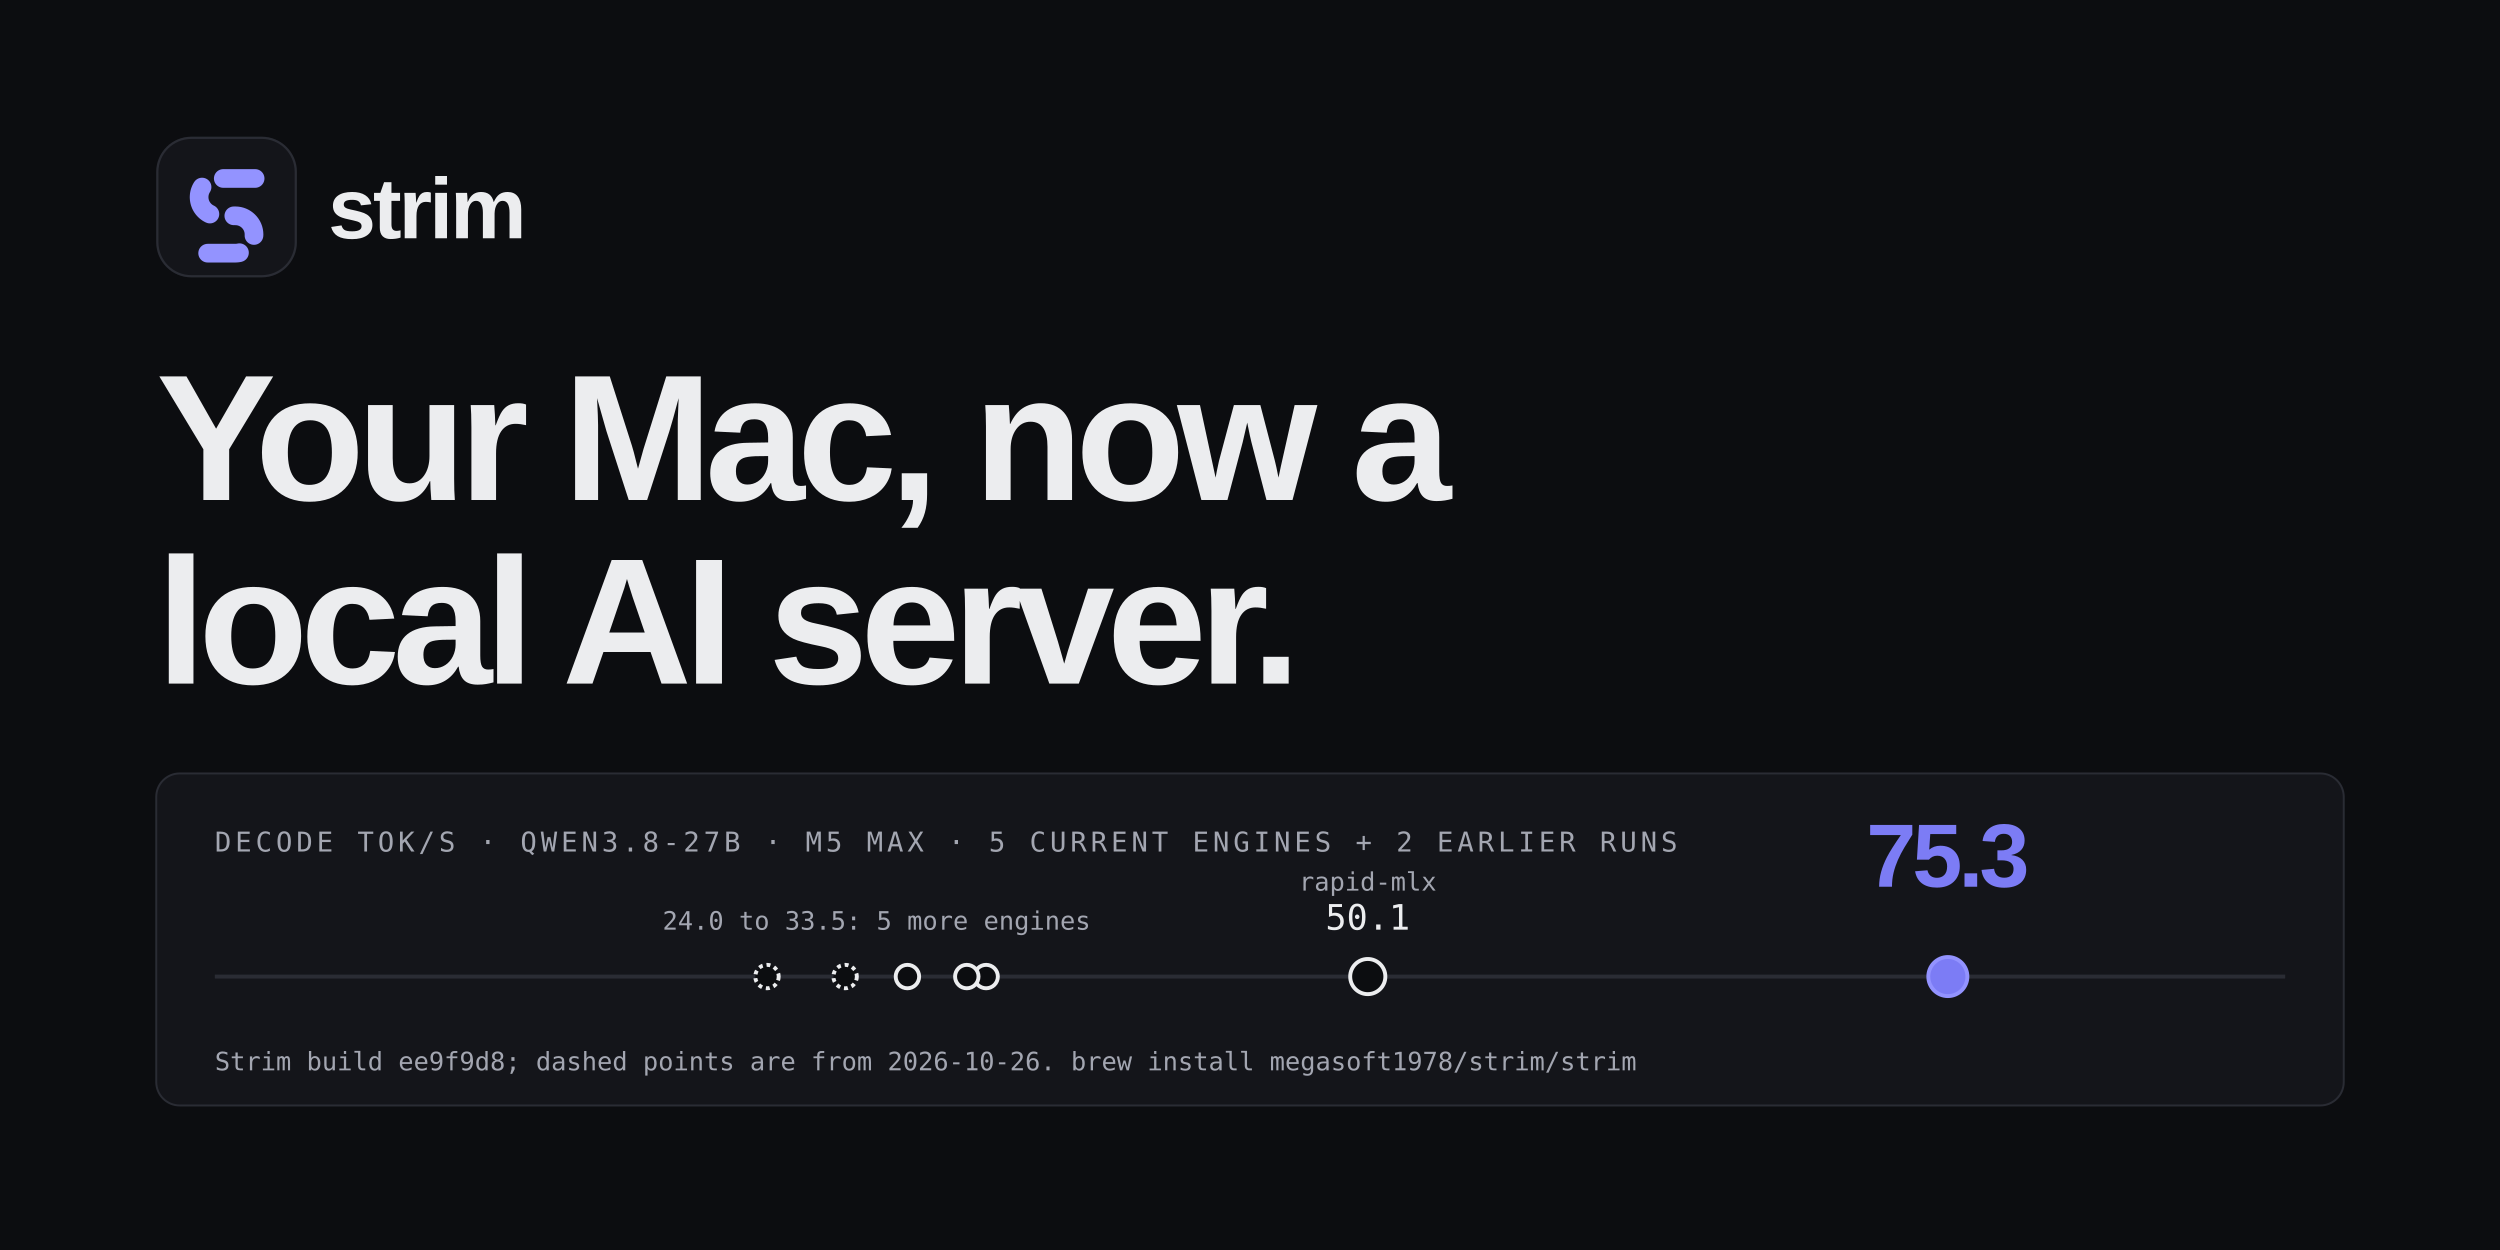
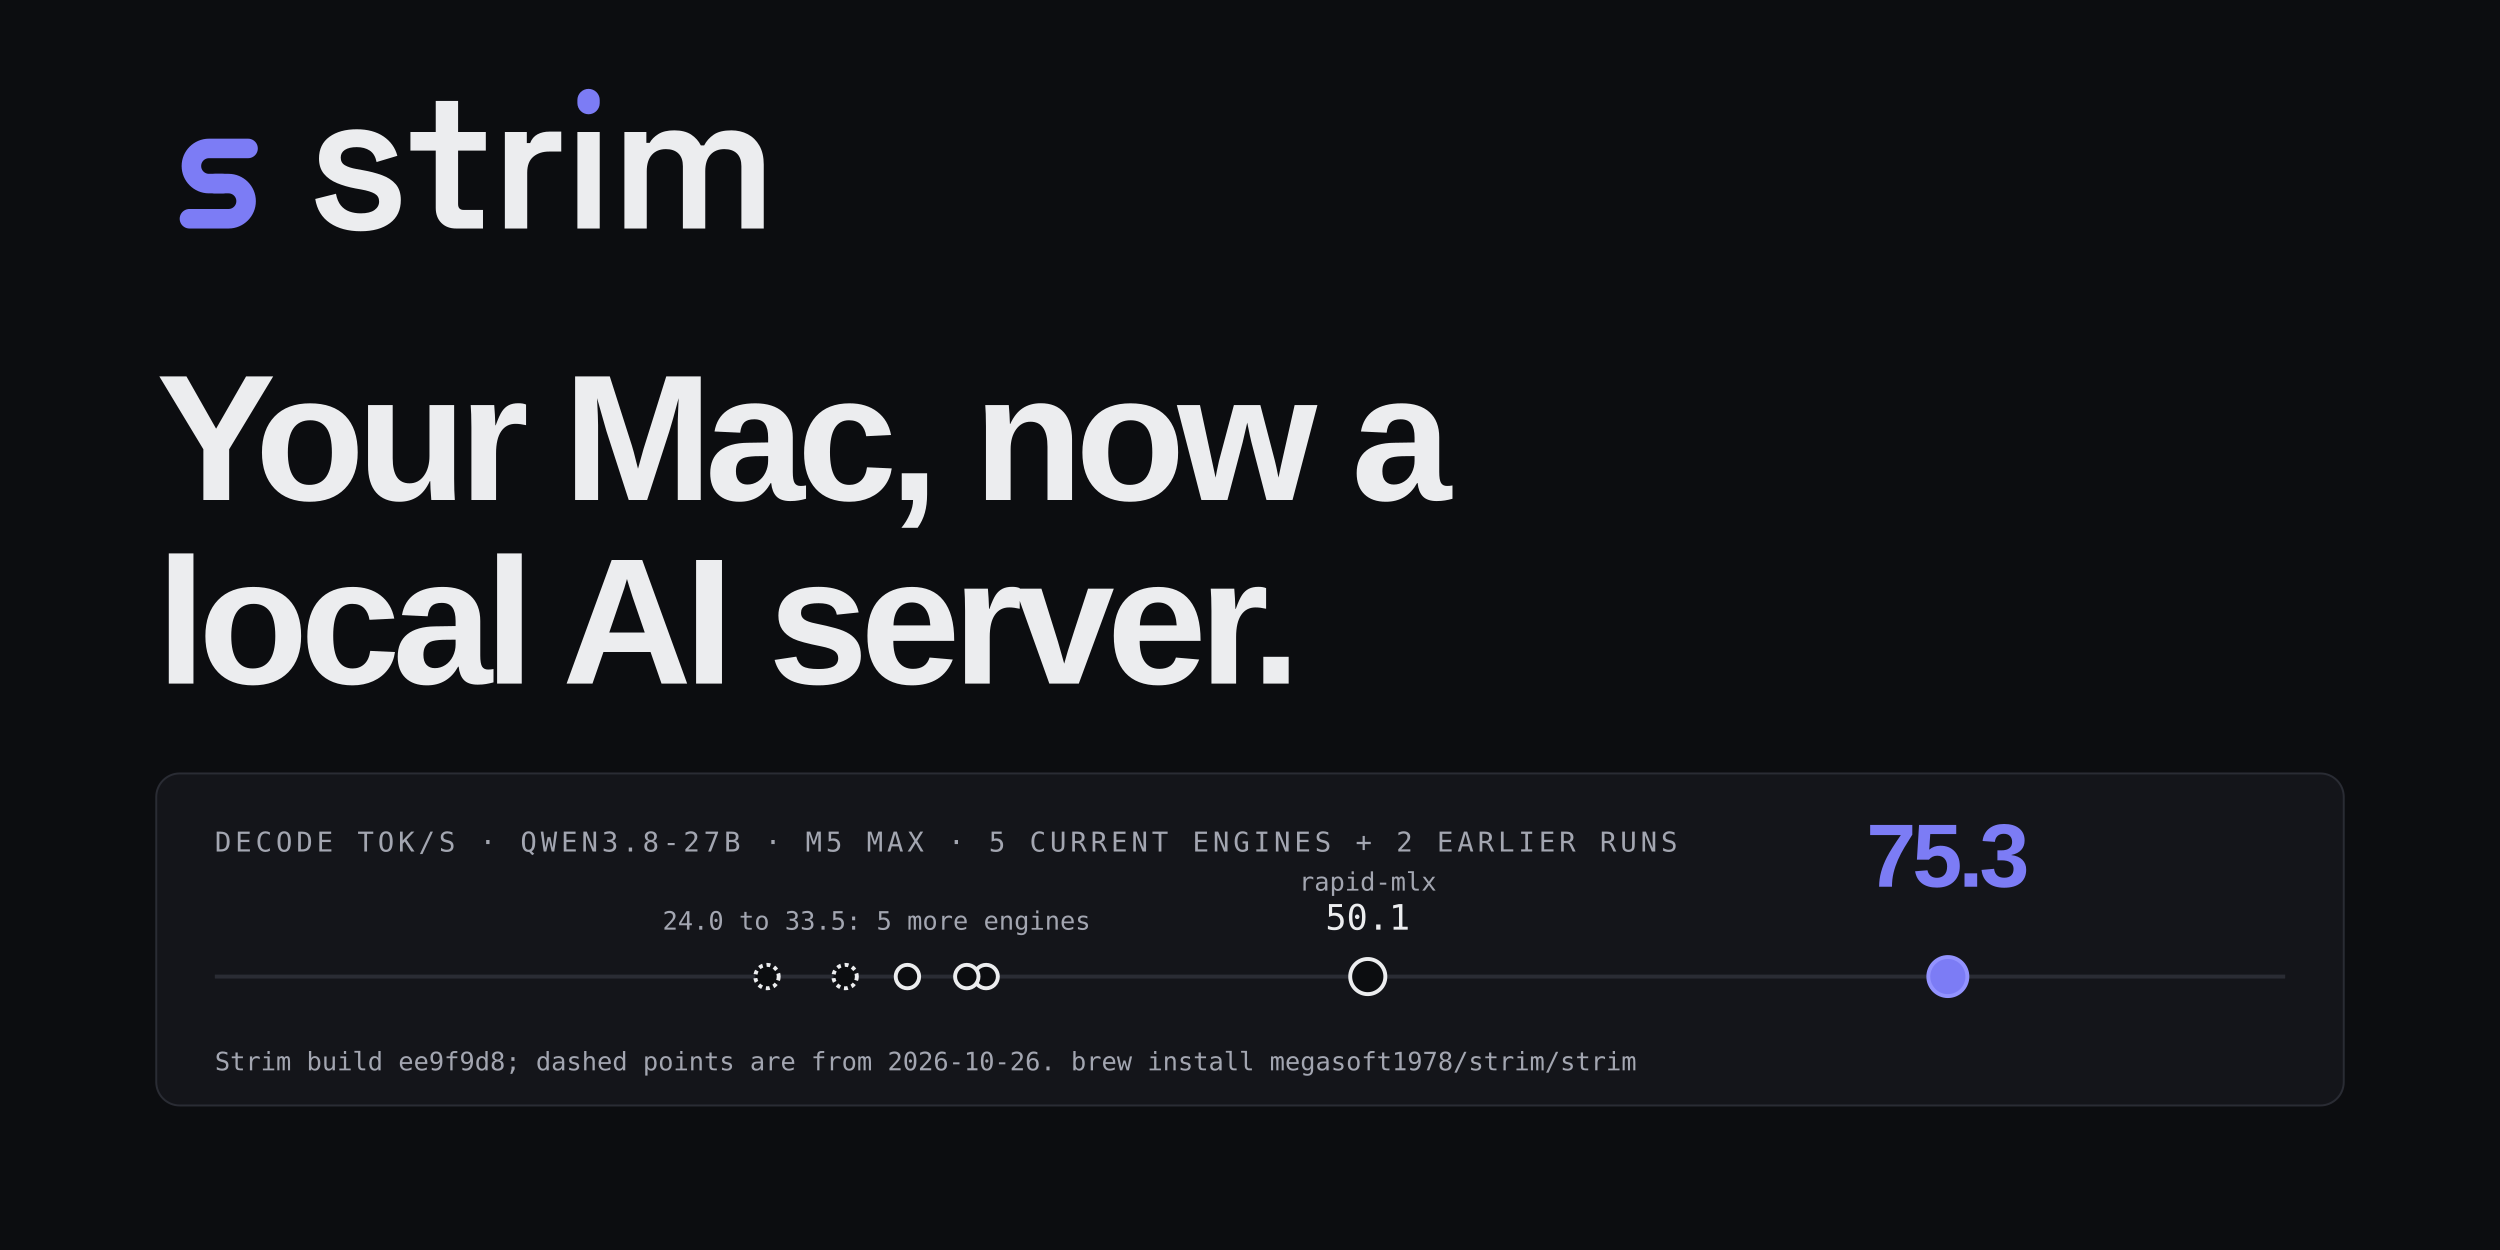
<svg xmlns="http://www.w3.org/2000/svg" viewBox="0 0 1280 640" width="1280" height="640" role="img" aria-label="Strim: Qwen3.8-27B on your Mac, like a server. 75.3 tok/s decode, fastest among 5 engines in the current run, run of 2026-10-28">
  <rect width="1280" height="640" fill="#0C0D10" />
-   <g transform="translate(80 70) scale(1.125)">
-     <rect width="64" height="64" rx="16" fill="#14151A" />
-     <rect x=".5" y=".5" width="63" height="63" rx="15.5" fill="none" stroke="#2A2C34" />
-     <path d="M46 19H28A8.5 8.5 0 0 0 28 36H36A8.5 8.5 0 0 1 36 53H17" fill="none" stroke="#9393FF" stroke-width="8.5" stroke-linecap="round" stroke-dasharray="14.5 11" stroke-dashoffset="-1" />
+   <g transform="translate(80 62)">
+     <path d="M47 14H27A9 9 0 0 0 27 32H34" fill="none" stroke="#7C7CF5" stroke-width="10" stroke-linecap="round" />
+     <path d="M30 32H37A9 9 0 0 1 37 50H17" fill="none" stroke="#7C7CF5" stroke-width="10" stroke-linecap="round" />
  </g>
-   <text x="168" y="122" font-family="-apple-system,'Helvetica Neue',Arial,sans-serif" font-size="44" font-weight="700" letter-spacing="-1.5" fill="#ECEDEF">strim</text>
+   <g transform="translate(157 117) scale(0.1)">
+     <path d="M276.9 14.0Q181.5 14.0 119.4 -28.0Q57.3 -70.0 44.1 -151.3L150.1 -178.0Q157.3 -139.8 175.2 -118.0Q193.1 -96.2 219.5 -86.9Q246.0 -77.6 276.9 -77.6Q323.7 -77.6 347.4 -94.7Q371.1 -111.8 371.1 -138.2Q371.1 -164.9 348.6 -178.2Q326.0 -191.5 279.8 -199.8L248.6 -205.4Q197.7 -215.0 155.7 -232.4Q113.8 -249.7 88.5 -280.1Q63.3 -310.6 63.3 -358.4Q63.3 -430.5 116.5 -469.4Q169.8 -508.2 256.7 -508.2Q339.7 -508.2 393.9 -471.2Q448.1 -434.1 464.4 -372.2L358.1 -340.3Q349.8 -381.8 323.0 -399.2Q296.2 -416.7 256.7 -416.7Q217.4 -416.7 195.9 -402.7Q174.5 -388.7 174.5 -363.3Q174.5 -336.5 196.2 -323.8Q218.0 -311.1 255.1 -304.6L286.3 -299.0Q341.2 -289.4 385.8 -273.1Q430.3 -256.8 456.3 -226.7Q482.2 -196.6 482.2 -145.7Q482.2 -69.2 426.5 -27.6Q370.8 14.0 276.9 14.0ZM765.4 0.0Q718.2 0.0 689.6 -28.7Q661.0 -57.3 661.0 -105.7L661.0 -399.0L531.4 -399.0L531.4 -494.2L661.0 -494.2L661.0 -653.2L775.4 -653.2L775.4 -494.2L917.4 -494.2L917.4 -399.0L775.4 -399.0L775.4 -125.2Q775.4 -95.2 803.8 -95.2L902.9 -95.2L902.9 0.0ZM1014.9 0.0L1014.9 -494.2L1127.3 -494.2L1127.3 -437.4L1144.3 -437.4Q1155.8 -467.9 1181.7 -482.1Q1207.5 -496.2 1244.2 -496.2L1303.6 -496.2L1303.6 -394.0L1241.3 -394.0Q1192.0 -394.0 1160.7 -367.6Q1129.3 -341.1 1129.3 -285.8L1129.3 0.0ZM1386.2 0.0L1386.2 -494.2L1500.6 -494.2L1500.6 0.0ZM1626.9 0.0L1626.9 -494.2L1739.4 -494.2L1739.4 -438.5L1756.3 -438.5Q1769.7 -463.8 1800.2 -483.2Q1830.7 -502.6 1881.8 -502.6Q1935.9 -502.6 1968.7 -481.0Q2001.4 -459.3 2018.3 -425.5L2035.2 -425.5Q2052.2 -458.5 2084.1 -480.5Q2116.0 -502.6 2174.4 -502.6Q2221.1 -502.6 2258.5 -482.9Q2295.9 -463.2 2318.1 -424.3Q2340.4 -385.3 2340.4 -327.2L2340.4 0.0L2225.9 0.0L2225.9 -318.8Q2225.9 -361.7 2203.1 -384.1Q2180.2 -406.5 2138.9 -406.5Q2093.3 -406.5 2067.1 -377.3Q2040.9 -348.0 2040.9 -293.3L2040.9 0.0L1926.4 0.0L1926.4 -318.8Q1926.4 -361.7 1903.6 -384.1Q1880.7 -406.5 1839.4 -406.5Q1793.8 -406.5 1767.6 -377.3Q1741.4 -348.0 1741.4 -293.3L1741.4 0.0Z" fill="#ECEDEF" />
+     <rect x="1386.2" y="-715" width="114.4" height="130" rx="57.2" fill="#7C7CF5" />
+   </g>
  <text x="80" y="256" font-family="-apple-system,'Helvetica Neue',Arial,sans-serif" font-size="92" font-weight="700" letter-spacing="-4" fill="#ECEDEF">Your Mac, now a</text>
  <text x="80" y="350" font-family="-apple-system,'Helvetica Neue',Arial,sans-serif" font-size="92" font-weight="700" letter-spacing="-4" fill="#ECEDEF">local AI server.</text>
  <rect x="80" y="396" width="1120" height="170" rx="12" fill="#14151A" stroke="#2A2C34" />
  <text x="110" y="436" font-family="ui-monospace,SFMono-Regular,Menlo,Consolas,monospace" font-size="14" letter-spacing="2" fill="#A3A6B1">DECODE TOK/S · QWEN3.8-27B · M5 MAX · 5 CURRENT ENGINES + 2 EARLIER RUNS</text>
  <line x1="110" x2="1170" y1="500" y2="500" stroke="#2A2C34" stroke-width="2" />
  <circle cx="700.3" cy="500" r="9" fill="#0C0D10" stroke="#ECEDEF" stroke-width="2" />
  <circle cx="504.9" cy="500" r="6" fill="#0C0D10" stroke="#ECEDEF" stroke-width="2" />
  <circle cx="495" cy="500" r="6" fill="#0C0D10" stroke="#ECEDEF" stroke-width="2" />
  <circle cx="464.6" cy="500" r="6" fill="#0C0D10" stroke="#ECEDEF" stroke-width="2" />
  <circle cx="432.7" cy="500" r="6" fill="#0C0D10" stroke="#ECEDEF" stroke-width="2" stroke-dasharray="2 2" />
  <circle cx="392.7" cy="500" r="6" fill="#0C0D10" stroke="#ECEDEF" stroke-width="2" stroke-dasharray="2 2" />
  <text x="700.3" y="476" text-anchor="middle" font-family="ui-monospace,SFMono-Regular,Menlo,Consolas,monospace" font-size="18" fill="#ECEDEF">50.1</text>
  <text x="700.3" y="456" text-anchor="middle" font-family="ui-monospace,SFMono-Regular,Menlo,Consolas,monospace" font-size="13" fill="#A3A6B1">rapid-mlx</text>
  <text x="448.8" y="476" text-anchor="middle" font-family="ui-monospace,SFMono-Regular,Menlo,Consolas,monospace" font-size="13" fill="#A3A6B1">24.0 to 33.5: 5 more engines</text>
  <circle cx="997.3" cy="500" r="10" fill="#7C7CF5" stroke="#9393FF" stroke-width="2" />
  <text x="997.3" y="454" text-anchor="middle" font-family="-apple-system,'Helvetica Neue',Arial,sans-serif" font-size="46" font-weight="700" letter-spacing="-2" fill="#7C7CF5">75.3</text>
  <text x="110" y="548" font-family="ui-monospace,SFMono-Regular,Menlo,Consolas,monospace" font-size="13" fill="#A3A6B1">Strim build ee9f9d8; dashed points are from 2026-10-26. brew install megasoft1978/strim/strim</text>
</svg>
